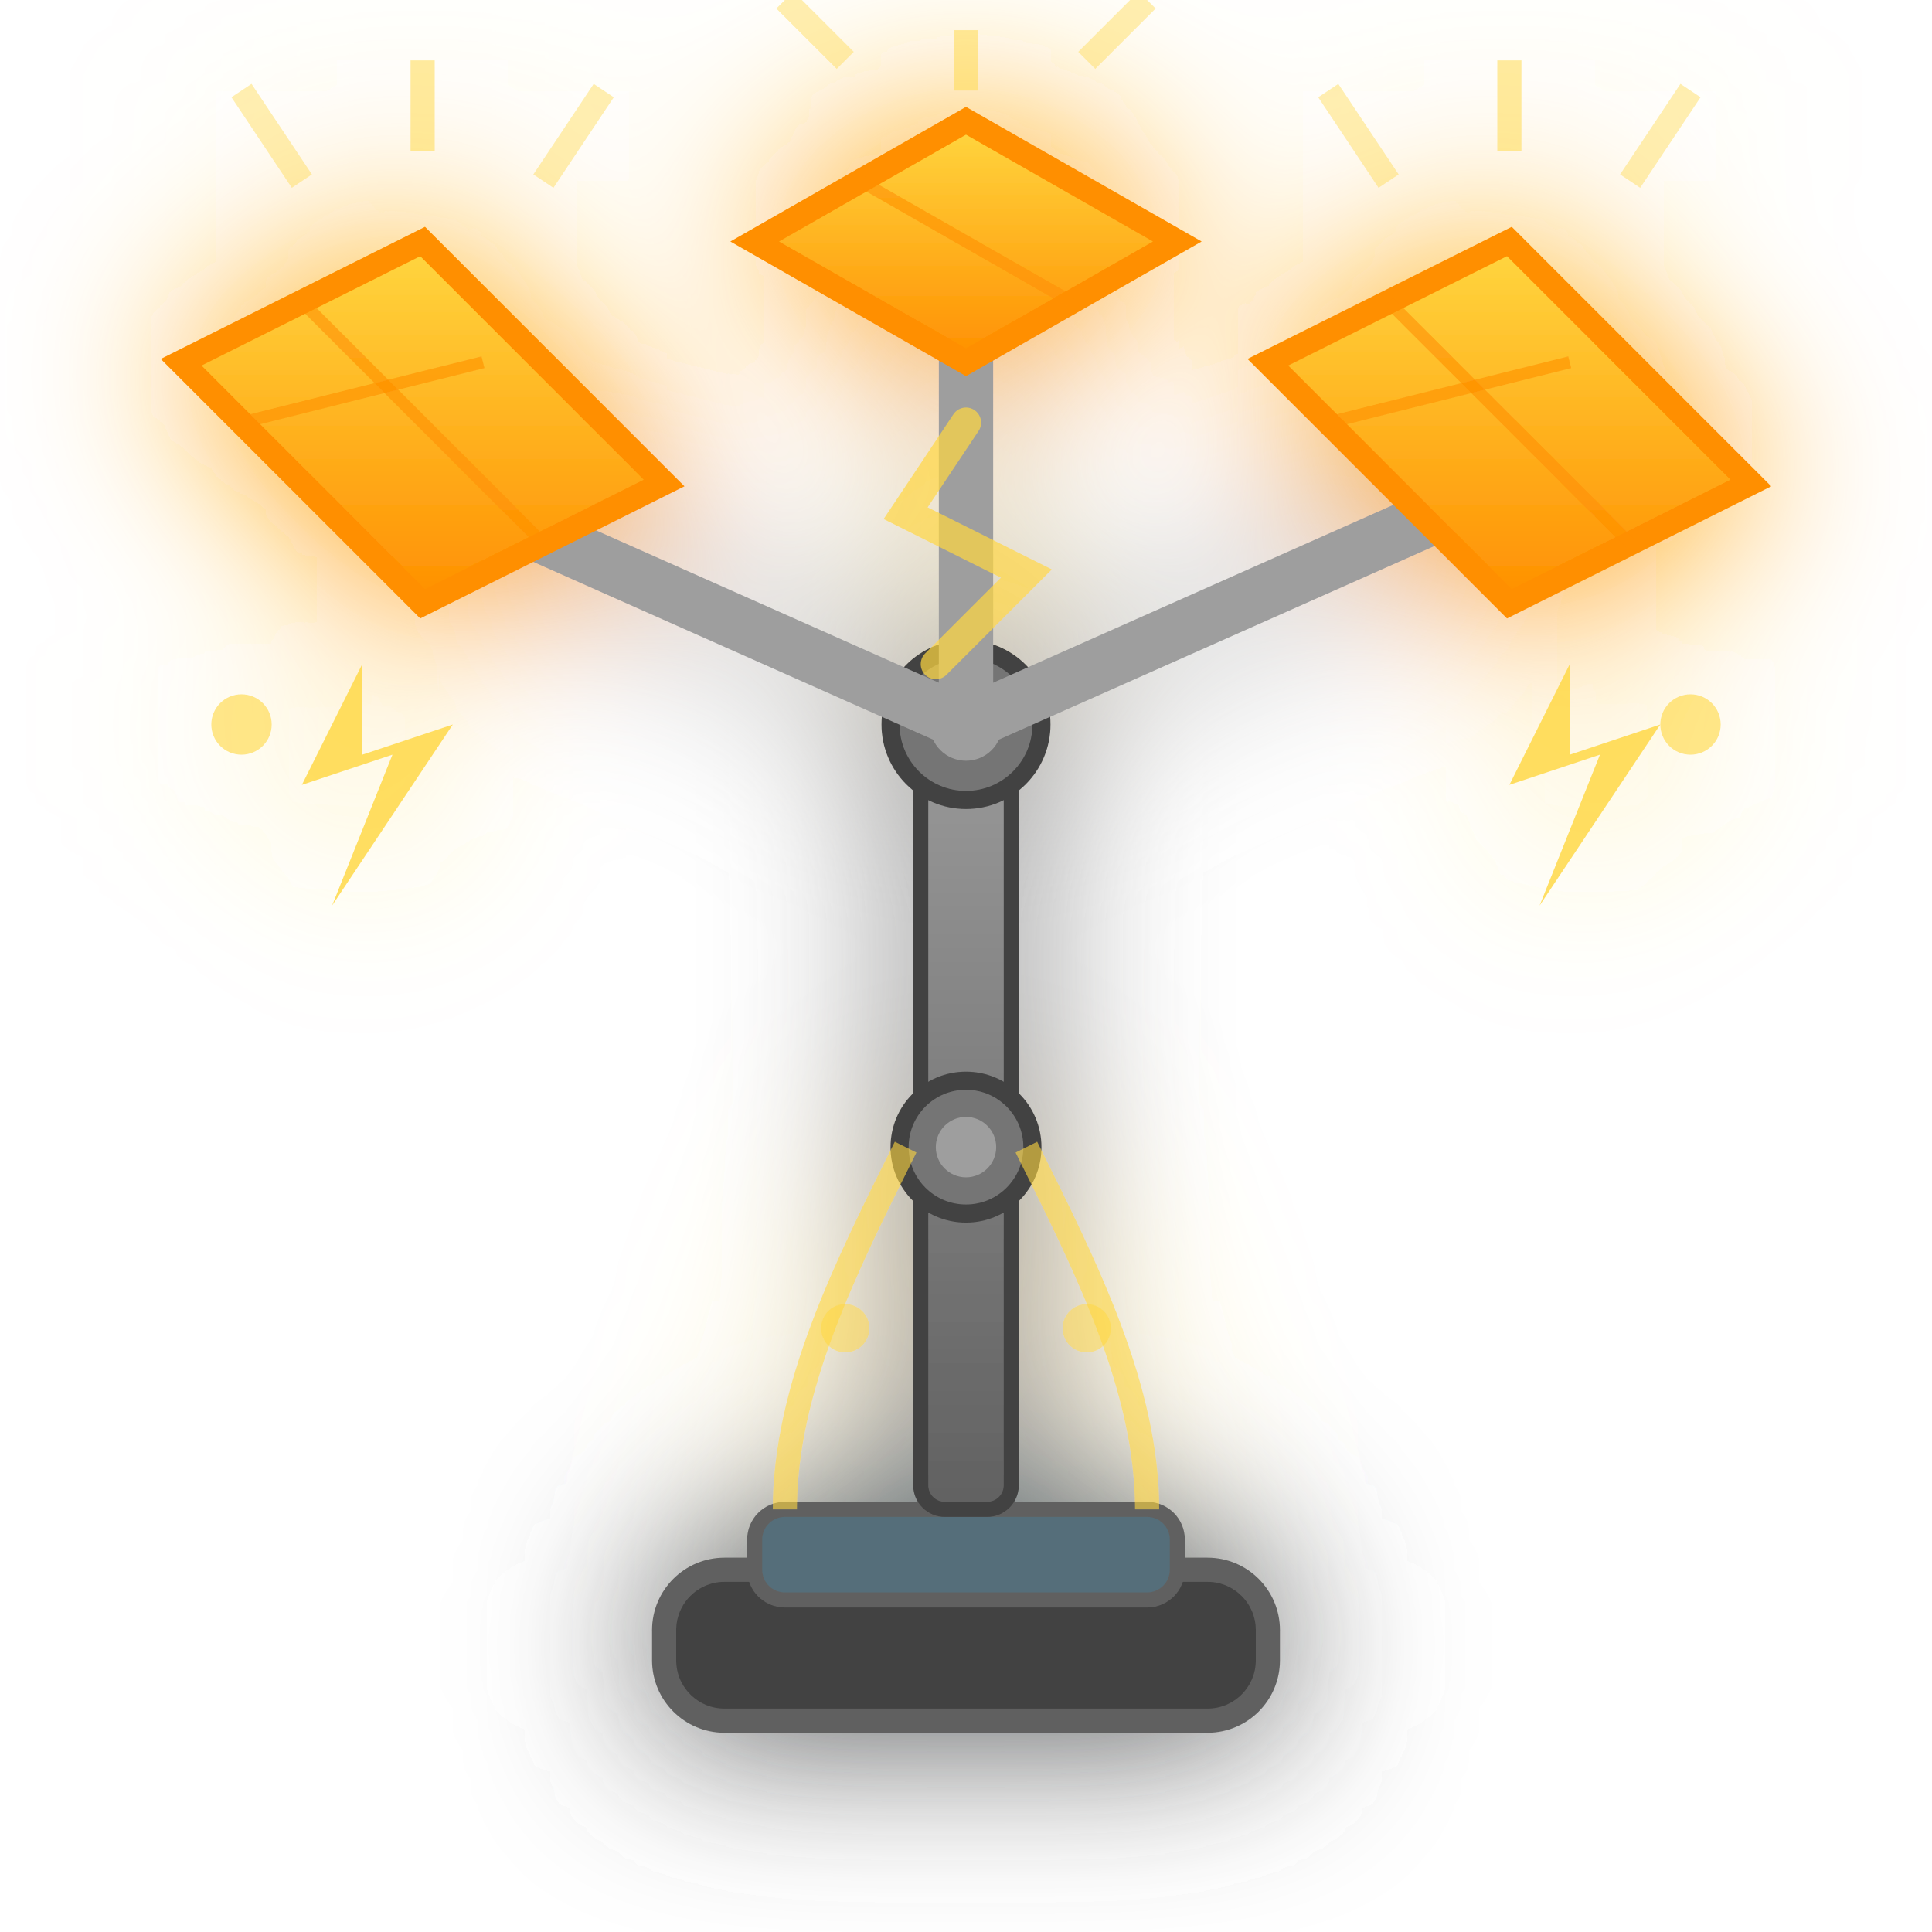
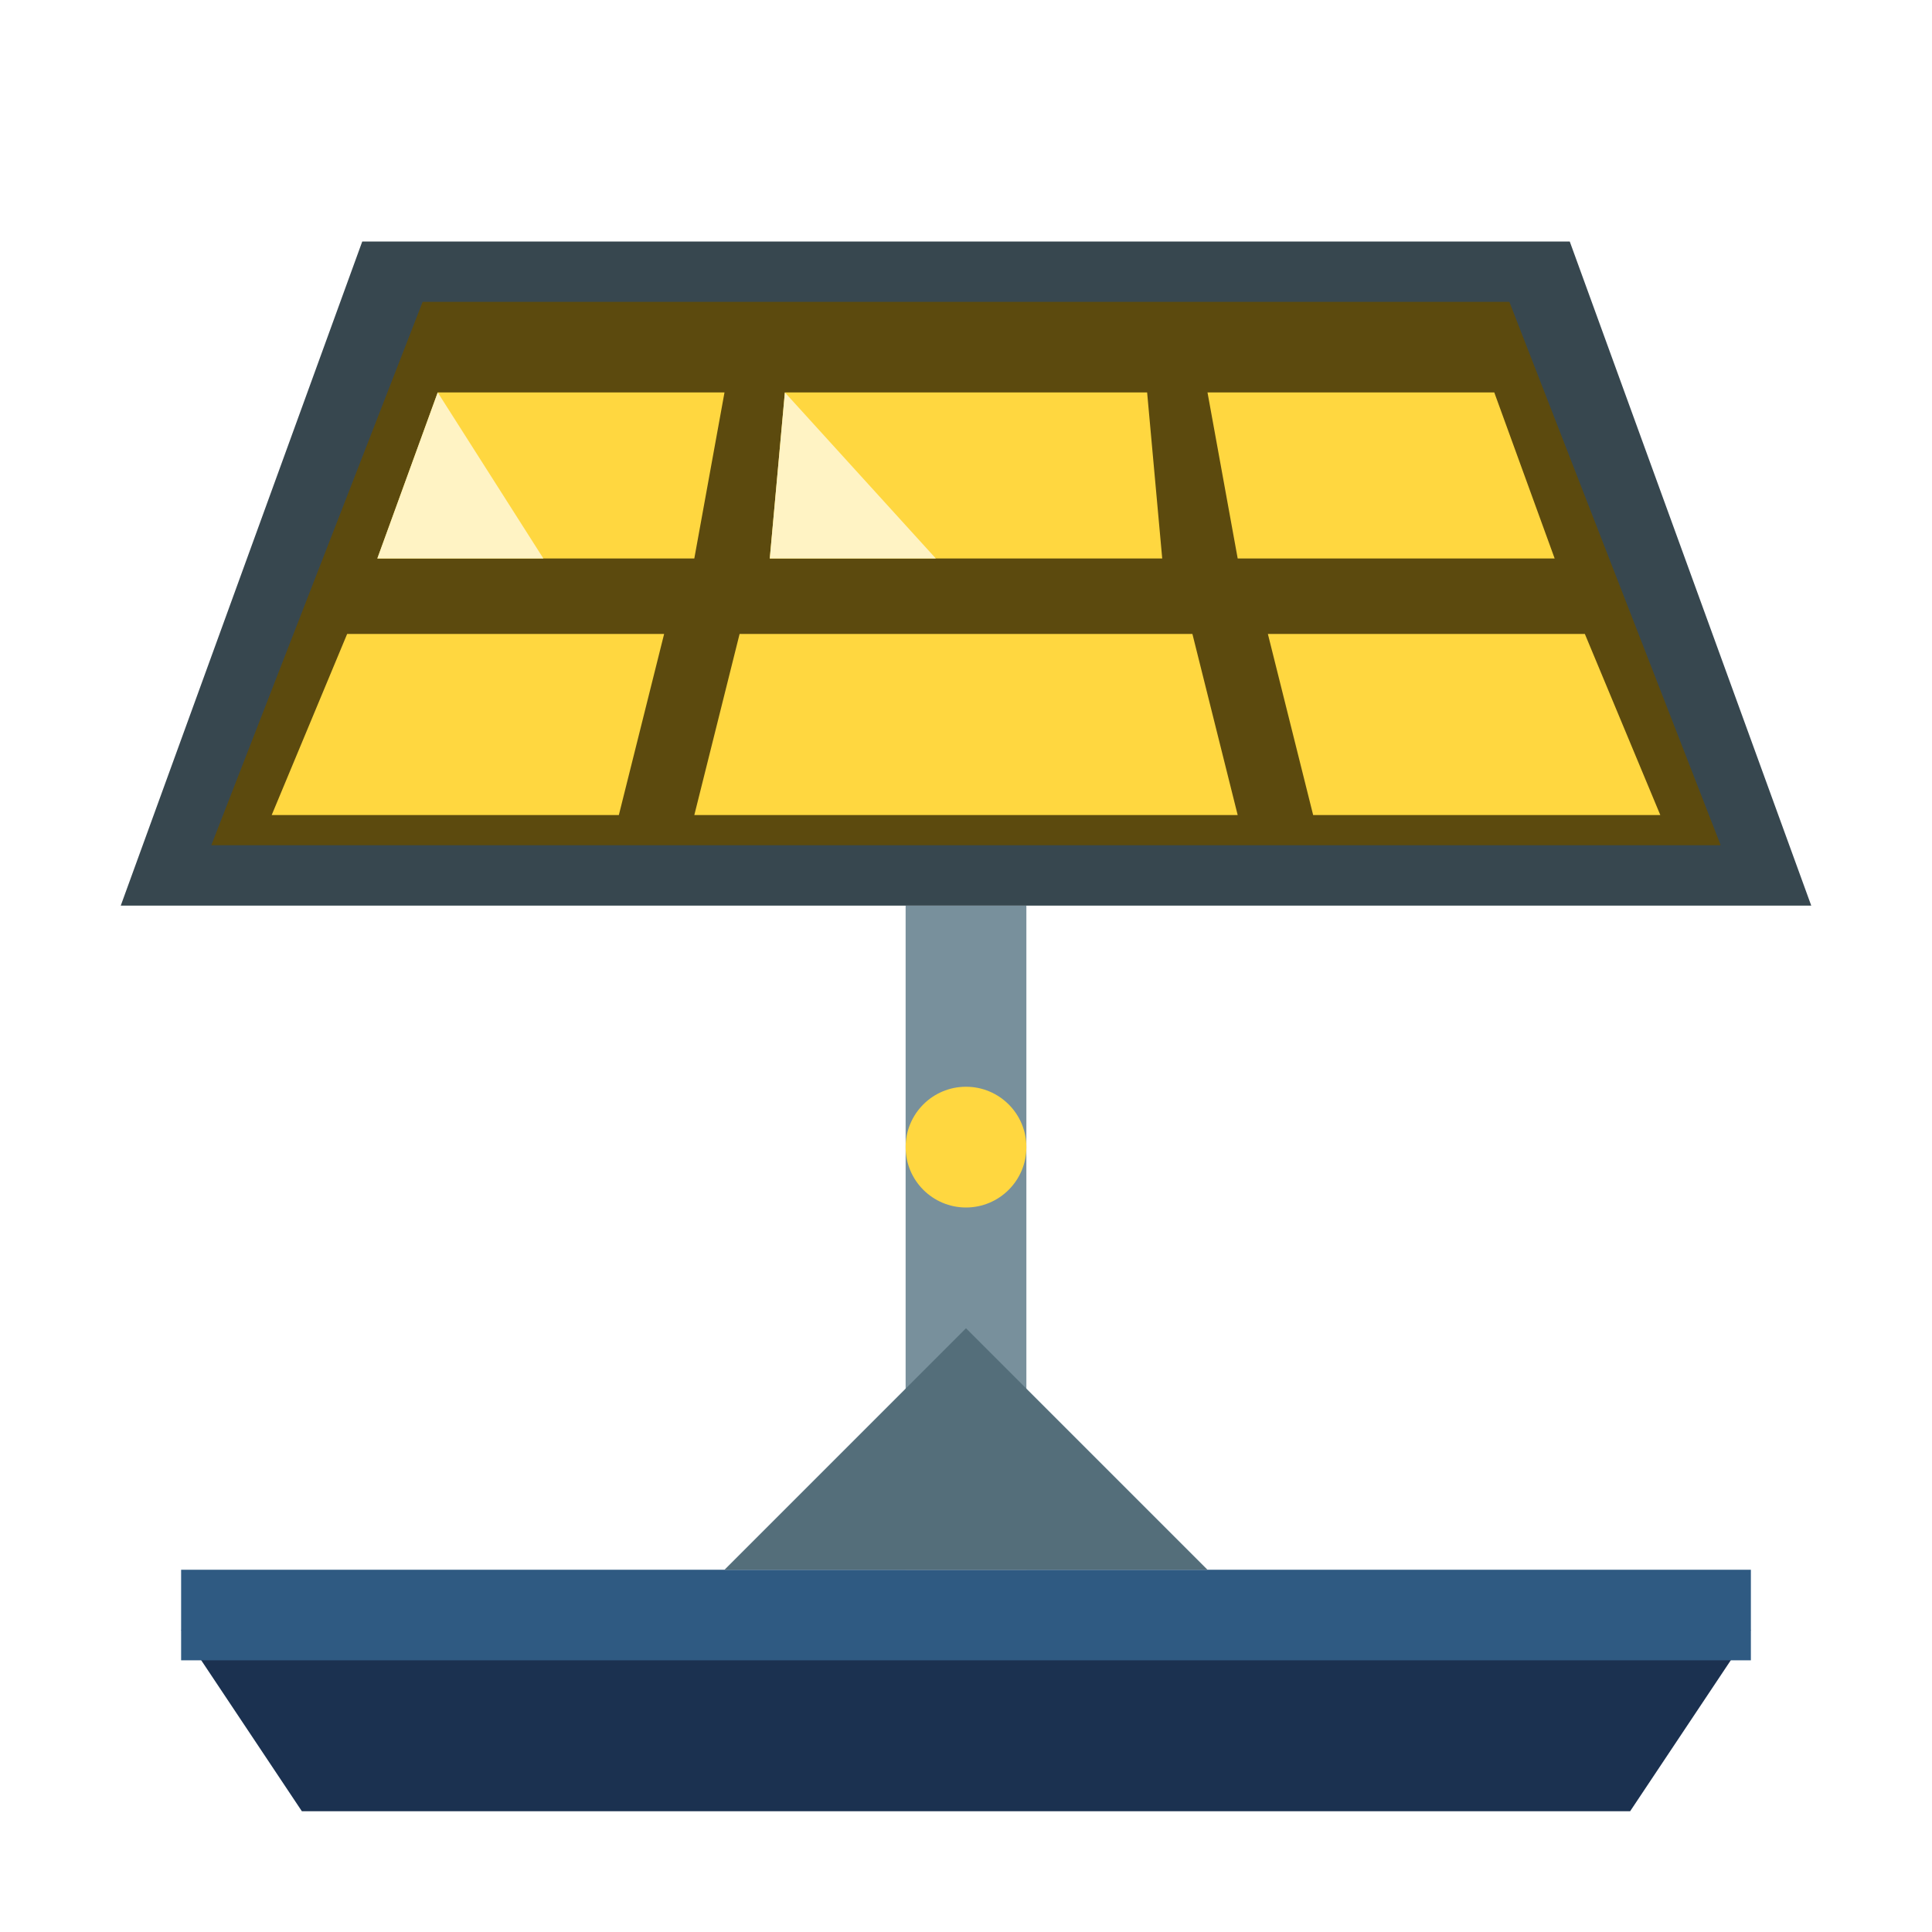
<svg xmlns="http://www.w3.org/2000/svg" viewBox="0 0 64 64">
-   <defs>
-     <linearGradient id="solarGrad" x1="0" y1="1" x2="0" y2="0">
-       <stop offset="0%" stop-color="#FF8F00" />
-       <stop offset="100%" stop-color="#FFD740" />
-     </linearGradient>
-     <linearGradient id="solarMastGrad" x1="0" y1="1" x2="0" y2="0">
-       <stop offset="0%" stop-color="#616161" />
-       <stop offset="100%" stop-color="#9E9E9E" />
-     </linearGradient>
-     <filter id="solarGlow" x="-30%" y="-30%" width="160%" height="160%">
-       <feGaussianBlur in="SourceGraphic" stdDeviation="3" result="blur" />
-       <feMerge>
-         <feMergeNode in="blur" />
-         <feMergeNode in="SourceGraphic" />
-       </feMerge>
-     </filter>
-   </defs>
-   <g filter="url(#solarGlow)">
-     <rect x="22" y="52" width="20" height="5" rx="2" fill="#424242" stroke="#616161" stroke-width="0.8" />
-     <rect x="25" y="50" width="14" height="3" rx="1" fill="#546E7A" stroke="#616161" stroke-width="0.5" />
-     <rect x="30.5" y="22" width="3" height="28" rx="0.8" fill="url(#solarMastGrad)" stroke="#424242" stroke-width="0.5" />
-     <circle cx="32" cy="38" r="2.2" fill="#757575" stroke="#424242" stroke-width="0.6" />
-     <circle cx="32" cy="38" r="1" fill="#9E9E9E" />
-     <circle cx="32" cy="24" r="2.5" fill="#757575" stroke="#424242" stroke-width="0.6" />
-     <circle cx="32" cy="24" r="1.2" fill="#9E9E9E" />
-     <line x1="32" y1="24" x2="14" y2="16" stroke="#9E9E9E" stroke-width="1.8" stroke-linecap="round" />
-     <polygon points="6,12 14,8 22,16 14,20" fill="url(#solarGrad)" stroke="#FF8F00" stroke-width="0.8" />
-     <line x1="10" y1="10" x2="18" y2="18" stroke="#FF8F00" stroke-width="0.4" opacity="0.6" />
-     <line x1="8" y1="14" x2="16" y2="12" stroke="#FF8F00" stroke-width="0.4" opacity="0.6" />
-     <line x1="32" y1="24" x2="50" y2="16" stroke="#9E9E9E" stroke-width="1.8" stroke-linecap="round" />
-     <polygon points="42,12 50,8 58,16 50,20" fill="url(#solarGrad)" stroke="#FF8F00" stroke-width="0.8" />
-     <line x1="46" y1="10" x2="54" y2="18" stroke="#FF8F00" stroke-width="0.4" opacity="0.6" />
-     <line x1="44" y1="14" x2="52" y2="12" stroke="#FF8F00" stroke-width="0.4" opacity="0.6" />
-     <line x1="32" y1="24" x2="32" y2="12" stroke="#9E9E9E" stroke-width="1.8" stroke-linecap="round" />
-     <polygon points="25,8 32,4 39,8 32,12" fill="url(#solarGrad)" stroke="#FF8F00" stroke-width="0.8" />
-     <line x1="28.5" y1="6" x2="35.5" y2="10" stroke="#FF8F00" stroke-width="0.4" opacity="0.6" />
-     <path d="M30,38 C28,42 26,46 26,50" stroke="#FFD740" stroke-width="0.8" fill="none" opacity="0.6" />
-     <path d="M34,38 C36,42 38,46 38,50" stroke="#FFD740" stroke-width="0.8" fill="none" opacity="0.6" />
-     <polygon points="12,22 10,26 13,25 11,30 15,24 12,25" fill="#FFD740" opacity="0.8" />
-     <polygon points="52,22 50,26 53,25 51,30 55,24 52,25" fill="#FFD740" opacity="0.8" />
-     <polyline points="32,14 30,17 34,19 31,22" stroke="#FFD740" stroke-width="1" fill="none" stroke-linecap="round" opacity="0.7" />
-     <line x1="14" y1="5" x2="14" y2="2" stroke="#FFD740" stroke-width="0.8" opacity="0.5" />
-     <line x1="10" y1="6" x2="8" y2="3" stroke="#FFD740" stroke-width="0.8" opacity="0.4" />
-     <line x1="18" y1="6" x2="20" y2="3" stroke="#FFD740" stroke-width="0.8" opacity="0.4" />
-     <line x1="50" y1="5" x2="50" y2="2" stroke="#FFD740" stroke-width="0.8" opacity="0.5" />
-     <line x1="46" y1="6" x2="44" y2="3" stroke="#FFD740" stroke-width="0.8" opacity="0.4" />
-     <line x1="54" y1="6" x2="56" y2="3" stroke="#FFD740" stroke-width="0.8" opacity="0.4" />
-     <line x1="32" y1="1" x2="32" y2="3" stroke="#FFD740" stroke-width="0.8" opacity="0.5" transform="rotate(0,32,2)" />
-     <line x1="28" y1="2" x2="26" y2="0" stroke="#FFD740" stroke-width="0.8" opacity="0.4" />
-     <line x1="36" y1="2" x2="38" y2="0" stroke="#FFD740" stroke-width="0.8" opacity="0.4" />
-     <circle cx="8" cy="24" r="1" fill="#FFD740" opacity="0.6" />
-     <circle cx="56" cy="24" r="1" fill="#FFD740" opacity="0.6" />
-     <circle cx="28" cy="44" r="0.8" fill="#FFD740" opacity="0.5" />
-     <circle cx="36" cy="44" r="0.8" fill="#FFD740" opacity="0.5" />
-   </g>
+   <path d="M6 54 H58 L54 60 H10 Z" fill="#1B3150" />
+   <rect x="6" y="52" width="52" height="3" fill="#2F5A82" />
+   <rect x="30" y="30" width="4" height="22" fill="#78909C" />
+   <path d="M24 52 L32 44 L40 52 Z" fill="#546E7A" />
+   <path d="M4 30 L12 8 H52 L60 30 Z" fill="#37474F" />
+   <path d="M7 28 L14 10 H50 L57 28 Z" fill="#5C4A0E" />
+   <path d="M9 27 L11.5 21 H22 L20.5 27 Z M23 27 L24.5 21 H39.5 L41 27 Z M43.5 27 L42 21 H52.5 L55 27 Z M12.5 18.5 L14.5 13 H24 L23 18.5 Z M25.5 18.5 L26 13 H38 L38.5 18.5 Z M41 18.5 L40 13 H49.5 L51.5 18.5 Z" fill="#FFD740" />
+   <path d="M14.5 13 L12.5 18.5 H18 Z M26 13 L25.5 18.5 H31 Z" fill="#FFF3C4" />
+   <circle cx="32" cy="38" r="2" fill="#FFD740" />
</svg>
